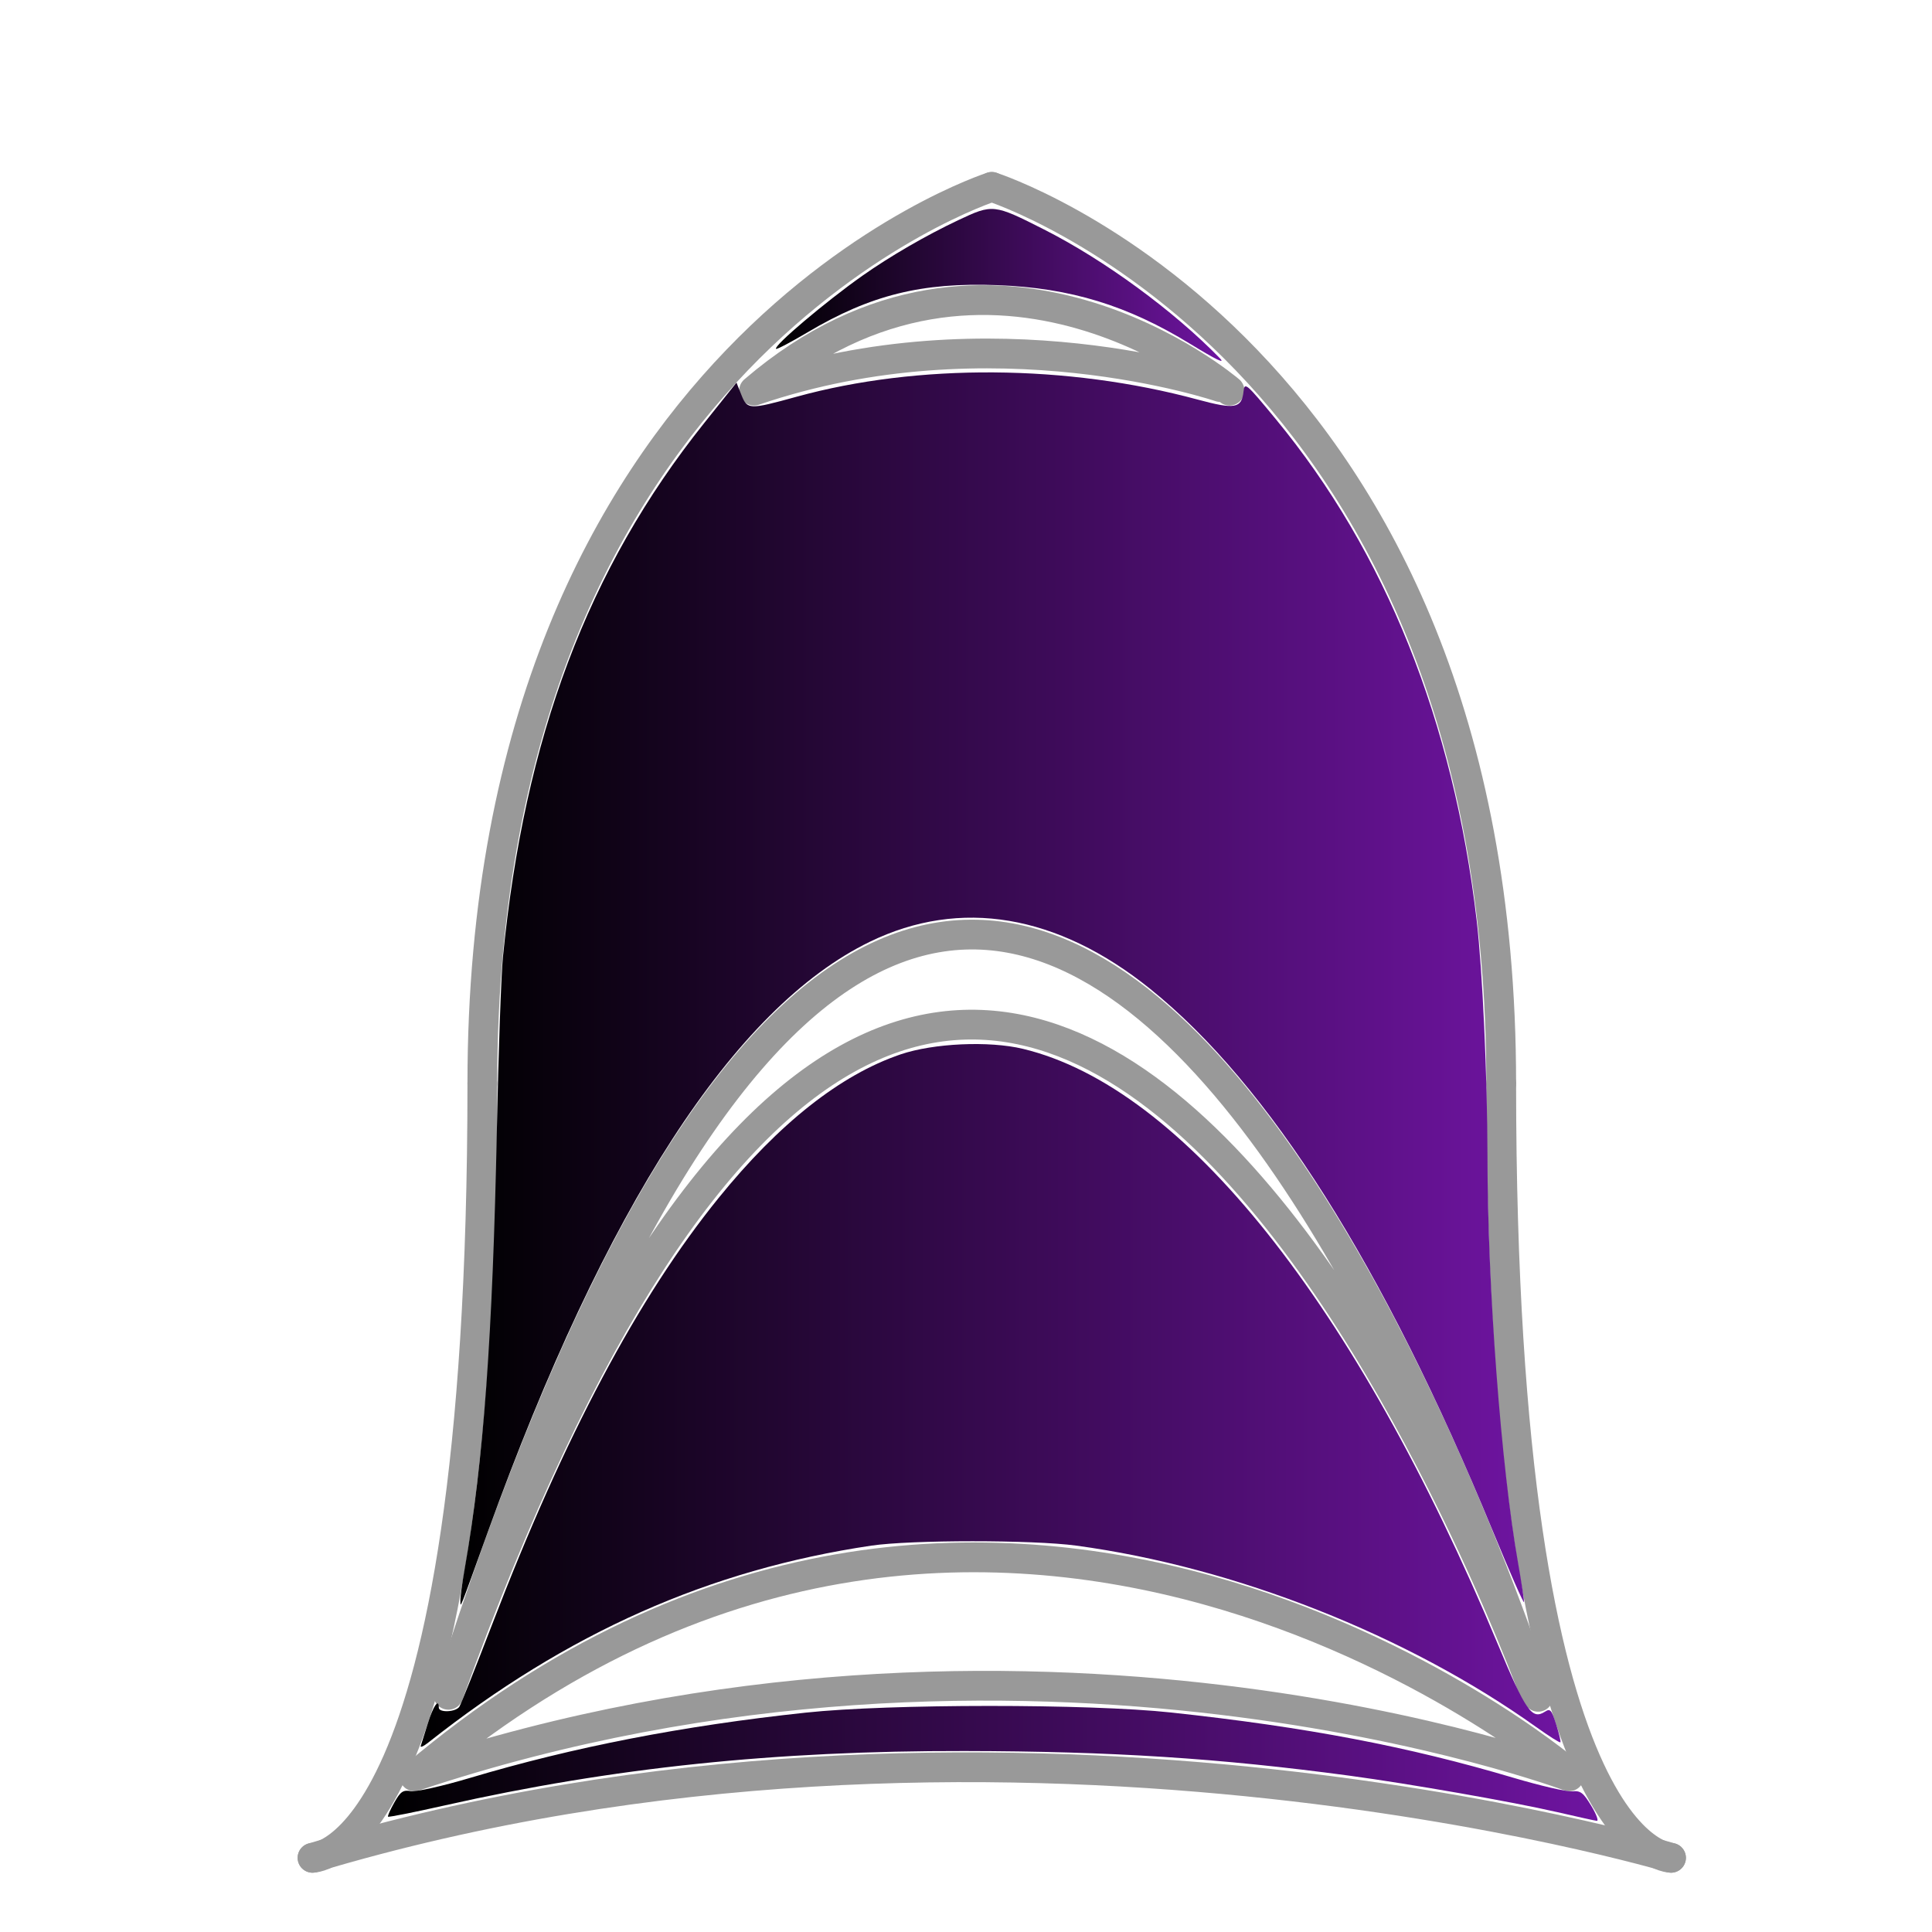
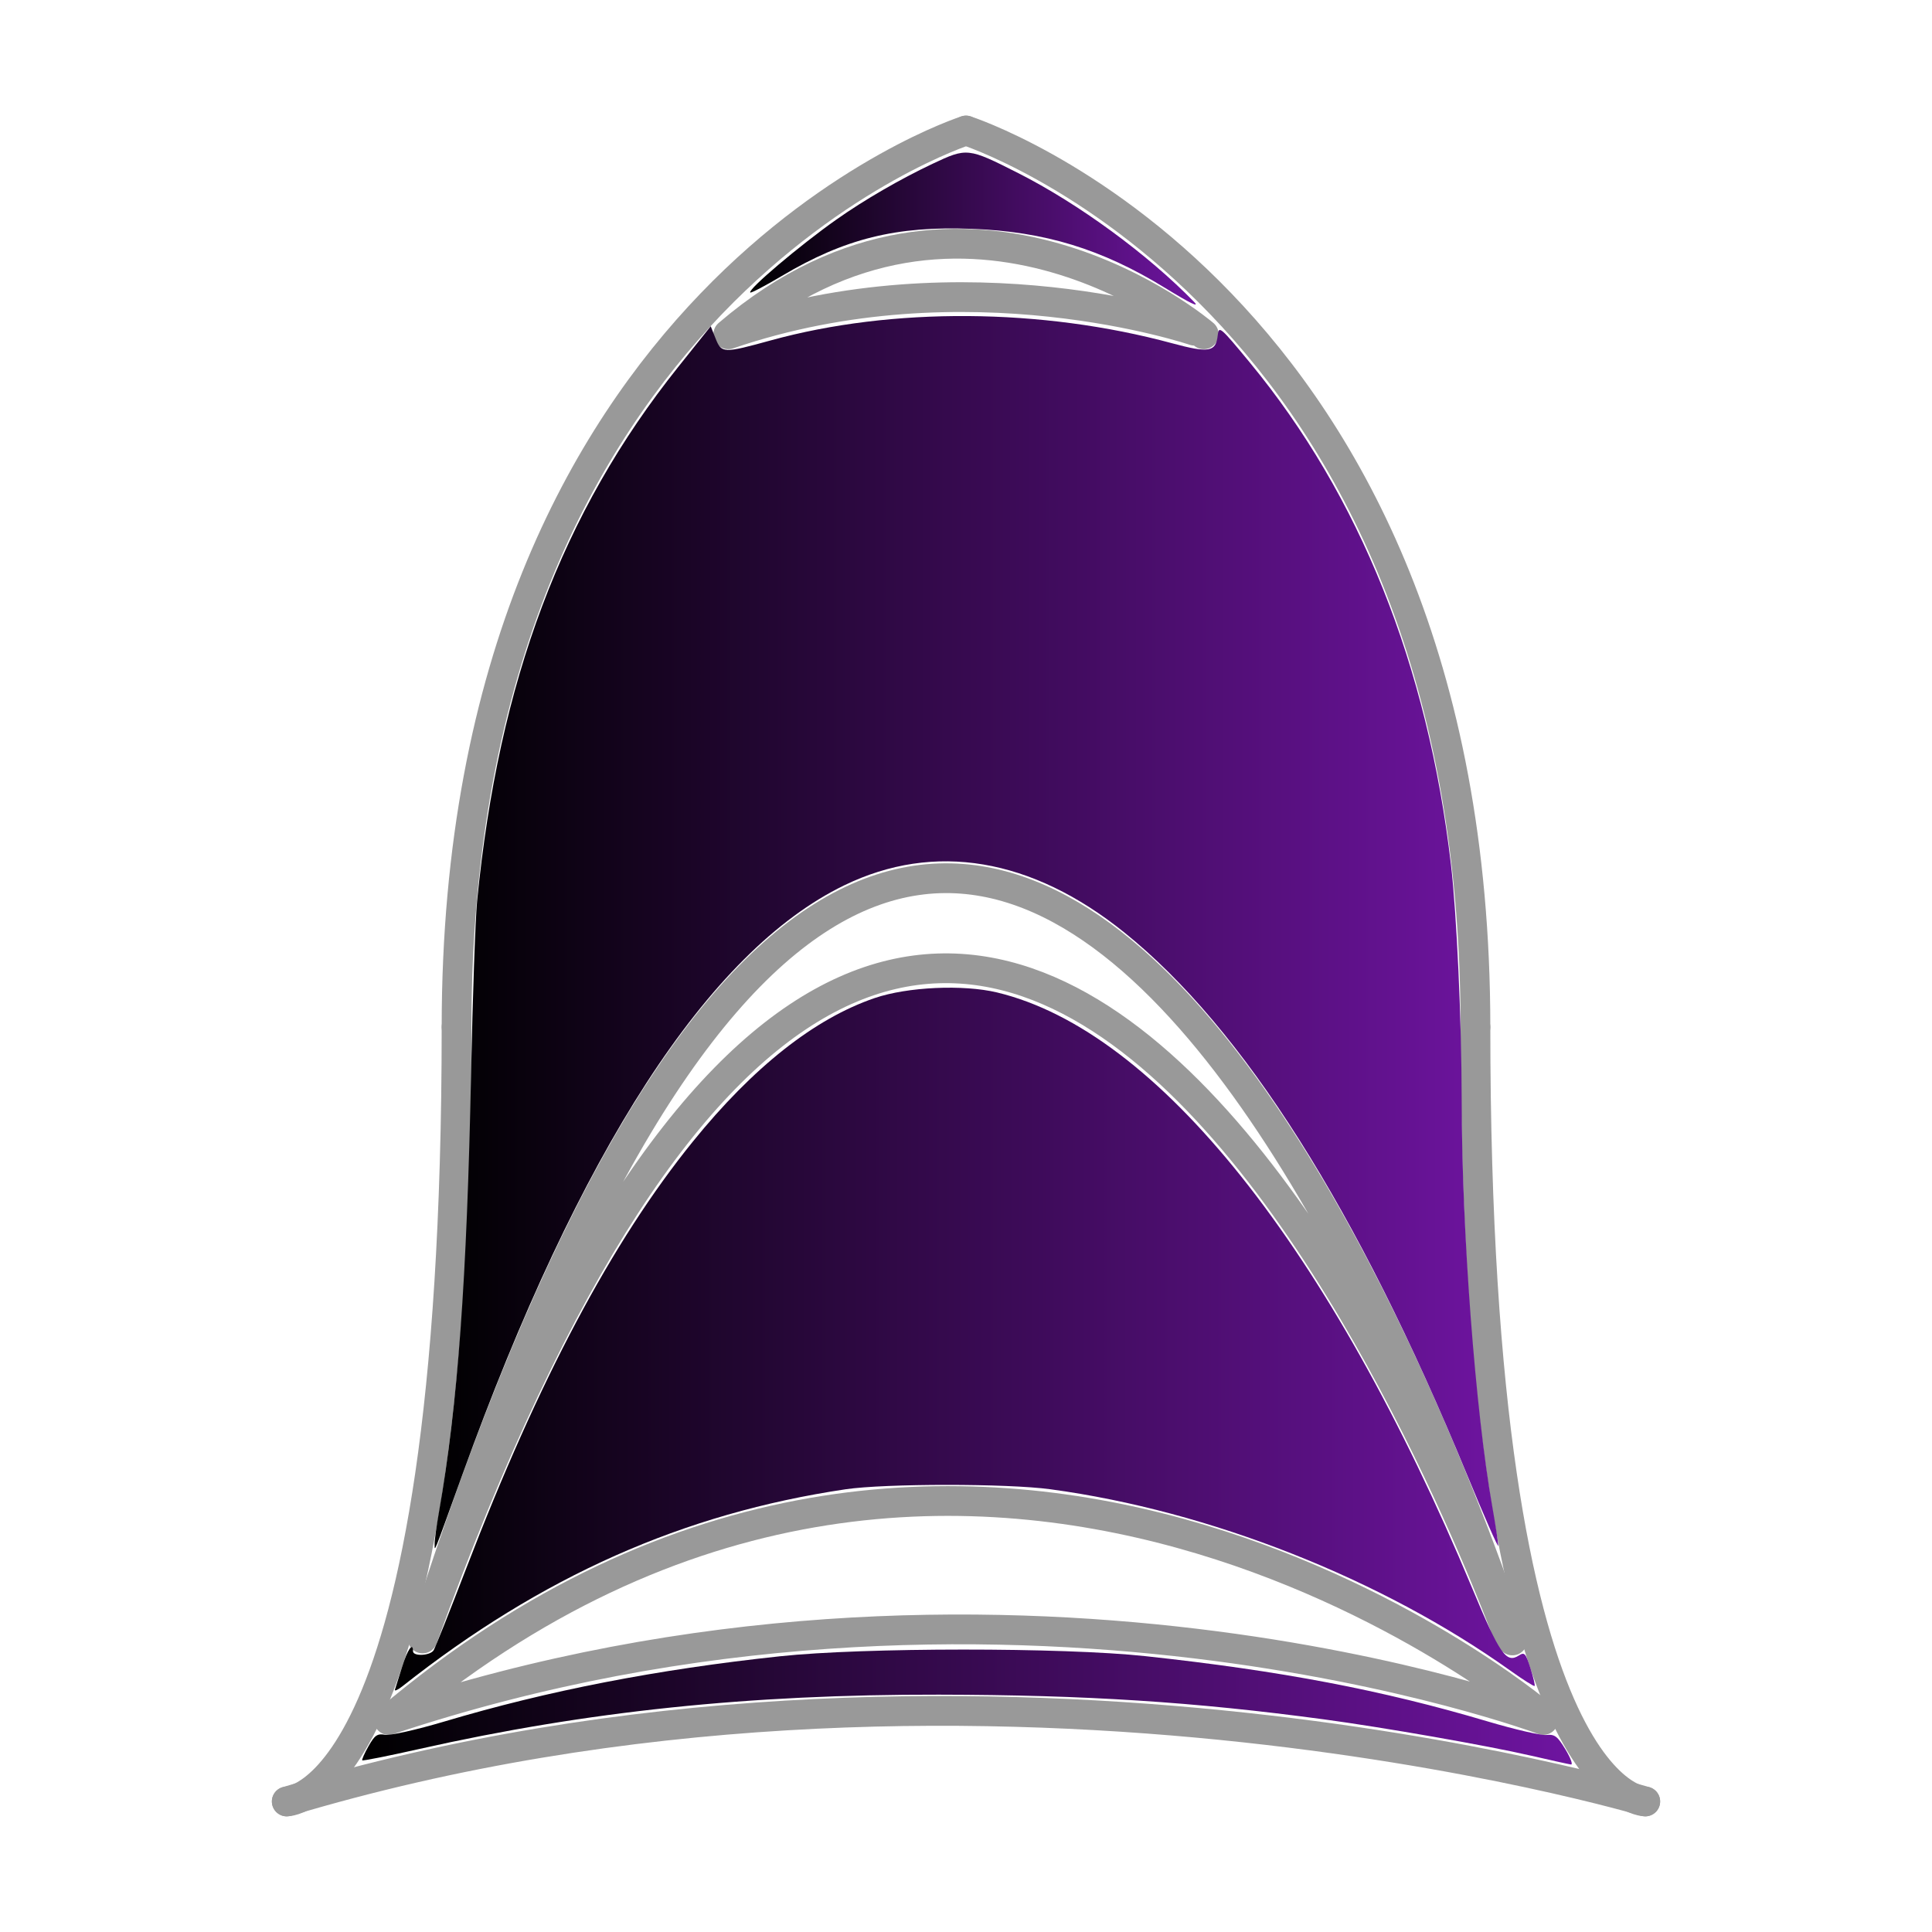
<svg xmlns="http://www.w3.org/2000/svg" xmlns:xlink="http://www.w3.org/1999/xlink" width="148" height="148" id="svg6917" version="1.1">
  <defs id="defs6919">
-     <linearGradient gradientTransform="matrix(0.1300837,0,0,0.1561005,21.33972,913.2144)" xlink:href="#linearGradient6437" id="linearGradient6443" x1="292.904" y1="83.119" x2="555.316" y2="83.119" gradientUnits="userSpaceOnUse" />
+     <linearGradient gradientTransform="matrix(0.1300837,0,0,0.1561005,19.36483,908.8974)" xlink:href="#linearGradient6437" id="linearGradient6443" x1="292.904" y1="83.119" x2="555.316" y2="83.119" gradientUnits="userSpaceOnUse" />
    <linearGradient id="linearGradient6437">
      <stop style="stop-color:#000000;stop-opacity:1;" offset="0" id="stop6439" />
      <stop style="stop-color:#6e14a0;stop-opacity:1;" offset="1" id="stop6441" />
    </linearGradient>
-     <linearGradient gradientTransform="matrix(0.1300837,0,0,0.1561005,21.33972,913.2144)" xlink:href="#linearGradient6437" id="linearGradient6453" x1="107.079" y1="428.36" x2="733.446" y2="428.36" gradientUnits="userSpaceOnUse" />
+     <linearGradient gradientTransform="matrix(0.1300837,0,0,0.1561005,19.36483,908.8974)" xlink:href="#linearGradient6437" id="linearGradient6453" x1="107.079" y1="428.36" x2="733.446" y2="428.36" gradientUnits="userSpaceOnUse" />
    <linearGradient id="linearGradient6885">
      <stop style="stop-color:#000000;stop-opacity:1;" offset="0" id="stop6887" />
      <stop style="stop-color:#6e14a0;stop-opacity:1;" offset="1" id="stop6889" />
    </linearGradient>
-     <linearGradient gradientTransform="matrix(0.1300837,0,0,0.1561005,21.33972,913.2144)" xlink:href="#linearGradient6437" id="linearGradient6483" x1="64.415" y1="808.66" x2="776.719" y2="808.66" gradientUnits="userSpaceOnUse" />
+     <linearGradient gradientTransform="matrix(0.1300837,0,0,0.1561005,19.36483,908.8974)" xlink:href="#linearGradient6437" id="linearGradient6483" x1="64.415" y1="808.66" x2="776.719" y2="808.66" gradientUnits="userSpaceOnUse" />
    <linearGradient id="linearGradient6892">
      <stop style="stop-color:#000000;stop-opacity:1;" offset="0" id="stop6894" />
      <stop style="stop-color:#6e14a0;stop-opacity:1;" offset="1" id="stop6896" />
    </linearGradient>
-     <linearGradient gradientTransform="matrix(0.1300837,0,0,0.1561005,21.33972,913.2144)" xlink:href="#linearGradient6437" id="linearGradient6519" x1="83.674" y1="628.081" x2="754.914" y2="628.081" gradientUnits="userSpaceOnUse" />
+     <linearGradient gradientTransform="matrix(0.1300837,0,0,0.1561005,19.36483,908.8974)" xlink:href="#linearGradient6437" id="linearGradient6519" x1="83.674" y1="628.081" x2="754.914" y2="628.081" gradientUnits="userSpaceOnUse" />
    <linearGradient id="linearGradient6899">
      <stop style="stop-color:#000000;stop-opacity:1;" offset="0" id="stop6901" />
      <stop style="stop-color:#6e14a0;stop-opacity:1;" offset="1" id="stop6903" />
    </linearGradient>
  </defs>
  <g id="layer1" transform="translate(0,-904.3622)">
-     <path style="fill:none;stroke:#999999;stroke-width:2.28;stroke-linecap:round;stroke-linejoin:round;stroke-miterlimit:4;stroke-opacity:1;stroke-dasharray:none" d="m 36.95,987.362 c 0,59.318 -13.008,59.318 -13.008,59.318" id="path6279" />
-     <path style="fill:none;stroke:#999999;stroke-width:2.28;stroke-linecap:round;stroke-linejoin:round;stroke-miterlimit:4;stroke-opacity:1;stroke-dasharray:none" d="m 115,987.362 c 0,59.318 13.008,59.318 13.008,59.318" id="path6281" />
-     <path style="fill:none;stroke:#999999;stroke-width:2.28;stroke-linecap:round;stroke-linejoin:round;stroke-miterlimit:4;stroke-opacity:1;stroke-dasharray:none" d="m 23.941,1046.68 c 52.033,-15.61 104.067,0 104.067,0" id="path6285" />
-     <path style="fill:none;stroke:#999999;stroke-width:2.28;stroke-linecap:round;stroke-linejoin:round;stroke-miterlimit:4;stroke-opacity:1;stroke-dasharray:none" d="m 36.95,987.362 c 0,-56.196 39.025,-68.684 39.025,-68.684" id="path6293" />
-     <path style="fill:none;stroke:#999999;stroke-width:2.28;stroke-linecap:round;stroke-linejoin:round;stroke-miterlimit:4;stroke-opacity:1;stroke-dasharray:none" d="M 115,987.362 C 115,931.166 75.975,918.678 75.975,918.678" id="path6295" />
-     <path style="fill:none;stroke:#999999;stroke-width:2.28;stroke-linecap:round;stroke-linejoin:round;stroke-miterlimit:4;stroke-opacity:1;stroke-dasharray:none" d="m 120.203,1040.436 c 0,0 -41.627,-15.61 -88.457,0 44.228,-37.464 88.193,-0.47 88.193,-0.47" id="path6357" />
-     <path style="fill:none;stroke:#999999;stroke-width:2.28;stroke-linecap:round;stroke-linejoin:round;stroke-miterlimit:4;stroke-opacity:1;stroke-dasharray:none" d="m 94.187,934.288 c 0,0 -18.212,-15.61 -36.423,0 18.212,-6.244 35.711,-0.276 35.711,-0.276" id="path6361" />
-     <path style="fill:none;stroke:#999999;stroke-width:2.28;stroke-linecap:round;stroke-linejoin:round;stroke-miterlimit:4;stroke-opacity:1;stroke-dasharray:none" d="m 117.602,1034.192 c 0,0 -41.627,-115.514 -83.254,0 41.627,-131.124 83.484,0.153 83.484,0.153" id="path6433" />
-     <path style="fill:url(#linearGradient6443);fill-opacity:1;stroke:#999999;stroke-width:0;stroke-linecap:round;stroke-linejoin:round;stroke-miterlimit:4;stroke-opacity:1;stroke-dasharray:none;stroke-dashoffset:0" d="m 91.228,930.737 c -4.865,-2.985 -9.207,-4.314 -14.802,-4.53 -5.817,-0.225 -9.73,0.746 -14.56,3.611 -1.278,0.758 -2.366,1.328 -2.418,1.267 -0.194,-0.233 3.78,-3.598 6.603,-5.591 2.11,-1.49 4.892,-3.103 7.363,-4.269 2.636,-1.244 2.713,-1.236 6.561,0.714 4.635,2.349 9.93,6.226 13.466,9.86 0.469,0.482 -0.281,0.122 -2.213,-1.064 z" id="path6435" />
-     <path style="fill:url(#linearGradient6453);fill-opacity:1;stroke:#999999;stroke-width:0;stroke-linecap:round;stroke-linejoin:round;stroke-miterlimit:4;stroke-opacity:1;stroke-dasharray:none;stroke-dashoffset:0" d="m 35.269,1026.971 c -0.009,-0.26 0.142,-1.371 0.334,-2.469 1.437,-8.196 2.14,-17.805 2.459,-33.593 0.119,-5.874 0.327,-11.818 0.463,-13.209 1.649,-16.86 6.512,-29.776 15.403,-40.91 l 2.491,-3.119 0.372,0.936 c 0.454,1.142 0.601,1.147 4.224,0.149 9.306,-2.563 20.755,-2.483 30.734,0.215 2.848,0.77 3.372,0.677 3.512,-0.622 0.079,-0.737 0.196,-0.636 2.47,2.119 8.413,10.198 13.605,23.158 15.391,38.421 0.444,3.791 0.818,11.961 0.824,17.987 0.01,10.153 1.037,23.804 2.353,31.261 0.252,1.427 0.454,2.755 0.45,2.951 -0.004,0.196 -1.101,-2.3 -2.438,-5.546 -8.335,-20.242 -17.094,-34.09 -26.202,-41.427 -7.101,-5.72 -14.55,-6.972 -21.473,-3.61 -10.384,5.043 -20.257,20.291 -29.254,45.178 -2.289,6.333 -2.094,5.845 -2.113,5.288 z" id="path6445" />
-     <path style="fill:url(#linearGradient6483);fill-opacity:1;stroke:#999999;stroke-width:0;stroke-linecap:round;stroke-linejoin:round;stroke-miterlimit:4;stroke-opacity:1;stroke-dasharray:none;stroke-dashoffset:0" d="m 119.216,1043.163 c -3.277,-0.758 -11.274,-2.16 -15.809,-2.771 -9.972,-1.343 -18.241,-1.874 -29.51,-1.894 -14.54,-0.026 -26.949,1.271 -39.787,4.158 -2.368,0.532 -4.341,0.925 -4.385,0.873 -0.044,-0.052 0.173,-0.542 0.482,-1.088 0.478,-0.844 0.668,-0.974 1.27,-0.868 0.39,0.068 2.426,-0.388 4.526,-1.014 7.924,-2.365 16.303,-3.994 25.729,-5.002 6.357,-0.68 21.698,-0.684 27.974,-0.01 10.39,1.121 18.169,2.604 26.231,5.001 2.061,0.613 4.084,1.08 4.496,1.039 0.643,-0.065 0.851,0.093 1.465,1.111 0.394,0.652 0.584,1.17 0.422,1.15 -0.162,-0.02 -1.559,-0.329 -3.105,-0.687 z" id="path6475" />
-     <path style="fill:url(#linearGradient6519);fill-opacity:1;stroke:#999999;stroke-width:0;stroke-linecap:round;stroke-linejoin:round;stroke-miterlimit:4;stroke-opacity:1;stroke-dasharray:none;stroke-dashoffset:0" d="m 32.231,1038.107 c 0.052,-0.154 0.3,-0.94 0.551,-1.747 0.411,-1.321 0.832,-1.922 0.832,-1.187 0,0.405 1.305,0.347 1.575,-0.07 0.125,-0.193 1.254,-3.028 2.51,-6.299 5.534,-14.417 11.178,-25.048 17.34,-32.661 4.632,-5.722 9.339,-9.439 13.94,-11.008 2.515,-0.858 6.788,-1.052 9.384,-0.427 12.3,2.962 25.488,19.5 36.386,45.628 2.123,5.091 2.607,5.786 3.589,5.156 0.42,-0.27 0.512,-0.167 0.874,0.972 0.223,0.7 0.368,1.315 0.322,1.367 -0.046,0.052 -0.874,-0.47 -1.84,-1.16 -9.873,-7.051 -23.064,-12.256 -35.248,-13.907 -3.31,-0.449 -12.662,-0.446 -15.692,0 -12.434,1.848 -23.295,6.674 -33.938,15.081 -0.374,0.296 -0.638,0.412 -0.586,0.258 l 0,0 z" id="path6511" />
+     <path style="fill:none;stroke:#999999;stroke-width:2.28;stroke-linecap:round;stroke-linejoin:round;stroke-miterlimit:4;stroke-opacity:1;stroke-dasharray:none" d="m 34.975,983.045 c 0,59.318 -13.008,59.318 -13.008,59.318" id="path6279" />
+     <path style="fill:none;stroke:#999999;stroke-width:2.28;stroke-linecap:round;stroke-linejoin:round;stroke-miterlimit:4;stroke-opacity:1;stroke-dasharray:none" d="m 113.025,983.045 c 0,59.318 13.008,59.318 13.008,59.318" id="path6281" />
+     <path style="fill:none;stroke:#999999;stroke-width:2.28;stroke-linecap:round;stroke-linejoin:round;stroke-miterlimit:4;stroke-opacity:1;stroke-dasharray:none" d="m 21.967,1042.363 c 52.033,-15.61 104.067,0 104.067,0" id="path6285" />
+     <path style="fill:none;stroke:#999999;stroke-width:2.28;stroke-linecap:round;stroke-linejoin:round;stroke-miterlimit:4;stroke-opacity:1;stroke-dasharray:none" d="m 34.975,983.045 c 0,-56.196 39.025,-68.684 39.025,-68.684" id="path6293" />
+     <path style="fill:none;stroke:#999999;stroke-width:2.28;stroke-linecap:round;stroke-linejoin:round;stroke-miterlimit:4;stroke-opacity:1;stroke-dasharray:none" d="m 113.025,983.045 c 0,-56.196 -39.025,-68.684 -39.025,-68.684" id="path6295" />
+     <path style="fill:none;stroke:#999999;stroke-width:2.28;stroke-linecap:round;stroke-linejoin:round;stroke-miterlimit:4;stroke-opacity:1;stroke-dasharray:none" d="m 118.228,1036.119 c 0,0 -41.627,-15.61 -88.457,0 44.228,-37.464 88.193,-0.47 88.193,-0.47" id="path6357" />
+     <path style="fill:none;stroke:#999999;stroke-width:2.28;stroke-linecap:round;stroke-linejoin:round;stroke-miterlimit:4;stroke-opacity:1;stroke-dasharray:none" d="m 92.212,929.971 c 0,0 -18.212,-15.61 -36.423,0 18.212,-6.244 35.711,-0.276 35.711,-0.276" id="path6361" />
+     <path style="fill:none;stroke:#999999;stroke-width:2.28;stroke-linecap:round;stroke-linejoin:round;stroke-miterlimit:4;stroke-opacity:1;stroke-dasharray:none" d="m 115.627,1029.875 c 0,0 -41.627,-115.514 -83.254,0 41.627,-131.124 83.484,0.153 83.484,0.153" id="path6433" />
+     <path style="fill:url(#linearGradient6443);fill-opacity:1;stroke:#999999;stroke-width:0;stroke-linecap:round;stroke-linejoin:round;stroke-miterlimit:4;stroke-opacity:1;stroke-dasharray:none;stroke-dashoffset:0" d="M 89.253,926.42 C 84.388,923.435 80.047,922.107 74.451,921.891 c -5.817,-0.225 -9.73,0.746 -14.56,3.611 -1.278,0.758 -2.366,1.328 -2.418,1.267 -0.194,-0.233 3.78,-3.598 6.603,-5.591 2.11,-1.49 4.892,-3.103 7.363,-4.269 2.636,-1.244 2.713,-1.236 6.561,0.714 4.635,2.349 9.93,6.226 13.466,9.86 0.47,0.482 -0.281,0.122 -2.213,-1.064 z" id="path6435" />
+     <path style="fill:url(#linearGradient6453);fill-opacity:1;stroke:#999999;stroke-width:0;stroke-linecap:round;stroke-linejoin:round;stroke-miterlimit:4;stroke-opacity:1;stroke-dasharray:none;stroke-dashoffset:0" d="m 33.294,1022.654 c -0.009,-0.26 0.142,-1.371 0.334,-2.469 1.437,-8.196 2.14,-17.805 2.459,-33.593 0.119,-5.874 0.327,-11.818 0.463,-13.209 1.649,-16.86 6.512,-29.776 15.403,-40.91 l 2.491,-3.119 0.372,0.936 c 0.454,1.142 0.601,1.147 4.224,0.149 9.306,-2.563 20.755,-2.483 30.734,0.215 2.848,0.77 3.372,0.677 3.512,-0.622 0.079,-0.737 0.196,-0.636 2.47,2.119 8.413,10.198 13.605,23.158 15.391,38.421 0.444,3.791 0.818,11.961 0.824,17.987 0.01,10.153 1.037,23.804 2.353,31.261 0.252,1.427 0.454,2.755 0.45,2.951 -0.004,0.196 -1.101,-2.3 -2.438,-5.546 -8.335,-20.242 -17.094,-34.09 -26.202,-41.427 -7.101,-5.72 -14.55,-6.972 -21.473,-3.61 -10.384,5.043 -20.257,20.291 -29.254,45.178 -2.289,6.333 -2.094,5.845 -2.113,5.288 z" id="path6445" />
+     <path style="fill:url(#linearGradient6483);fill-opacity:1;stroke:#999999;stroke-width:0;stroke-linecap:round;stroke-linejoin:round;stroke-miterlimit:4;stroke-opacity:1;stroke-dasharray:none;stroke-dashoffset:0" d="m 117.241,1038.846 c -3.277,-0.758 -11.274,-2.16 -15.809,-2.771 -9.972,-1.343 -18.241,-1.874 -29.51,-1.894 -14.54,-0.026 -26.949,1.271 -39.787,4.158 -2.368,0.532 -4.341,0.925 -4.385,0.873 -0.044,-0.052 0.173,-0.542 0.482,-1.088 0.478,-0.844 0.668,-0.974 1.27,-0.868 0.39,0.068 2.426,-0.388 4.526,-1.014 7.924,-2.365 16.303,-3.994 25.729,-5.002 6.357,-0.68 21.698,-0.684 27.974,-0.01 10.39,1.121 18.169,2.604 26.231,5.001 2.061,0.613 4.084,1.08 4.496,1.039 0.643,-0.065 0.851,0.093 1.465,1.111 0.394,0.652 0.584,1.17 0.422,1.15 -0.162,-0.02 -1.559,-0.329 -3.105,-0.687 z" id="path6475" />
+     <path style="fill:url(#linearGradient6519);fill-opacity:1;stroke:#999999;stroke-width:0;stroke-linecap:round;stroke-linejoin:round;stroke-miterlimit:4;stroke-opacity:1;stroke-dasharray:none;stroke-dashoffset:0" d="m 30.256,1033.79 c 0.052,-0.154 0.3,-0.94 0.551,-1.747 0.411,-1.321 0.832,-1.922 0.832,-1.187 0,0.405 1.305,0.347 1.575,-0.07 0.125,-0.193 1.254,-3.028 2.51,-6.299 5.534,-14.417 11.178,-25.048 17.34,-32.661 4.632,-5.722 9.339,-9.439 13.94,-11.008 2.515,-0.858 6.788,-1.052 9.384,-0.427 12.3,2.962 25.488,19.5 36.386,45.628 2.123,5.091 2.607,5.786 3.589,5.156 0.42,-0.27 0.512,-0.167 0.874,0.972 0.223,0.7 0.368,1.315 0.322,1.367 -0.046,0.052 -0.874,-0.47 -1.84,-1.16 -9.873,-7.051 -23.064,-12.256 -35.248,-13.907 -3.31,-0.449 -12.662,-0.446 -15.692,0 -12.434,1.848 -23.295,6.674 -33.938,15.081 -0.374,0.296 -0.638,0.412 -0.586,0.258 l 0,0 z" id="path6511" />
  </g>
</svg>
